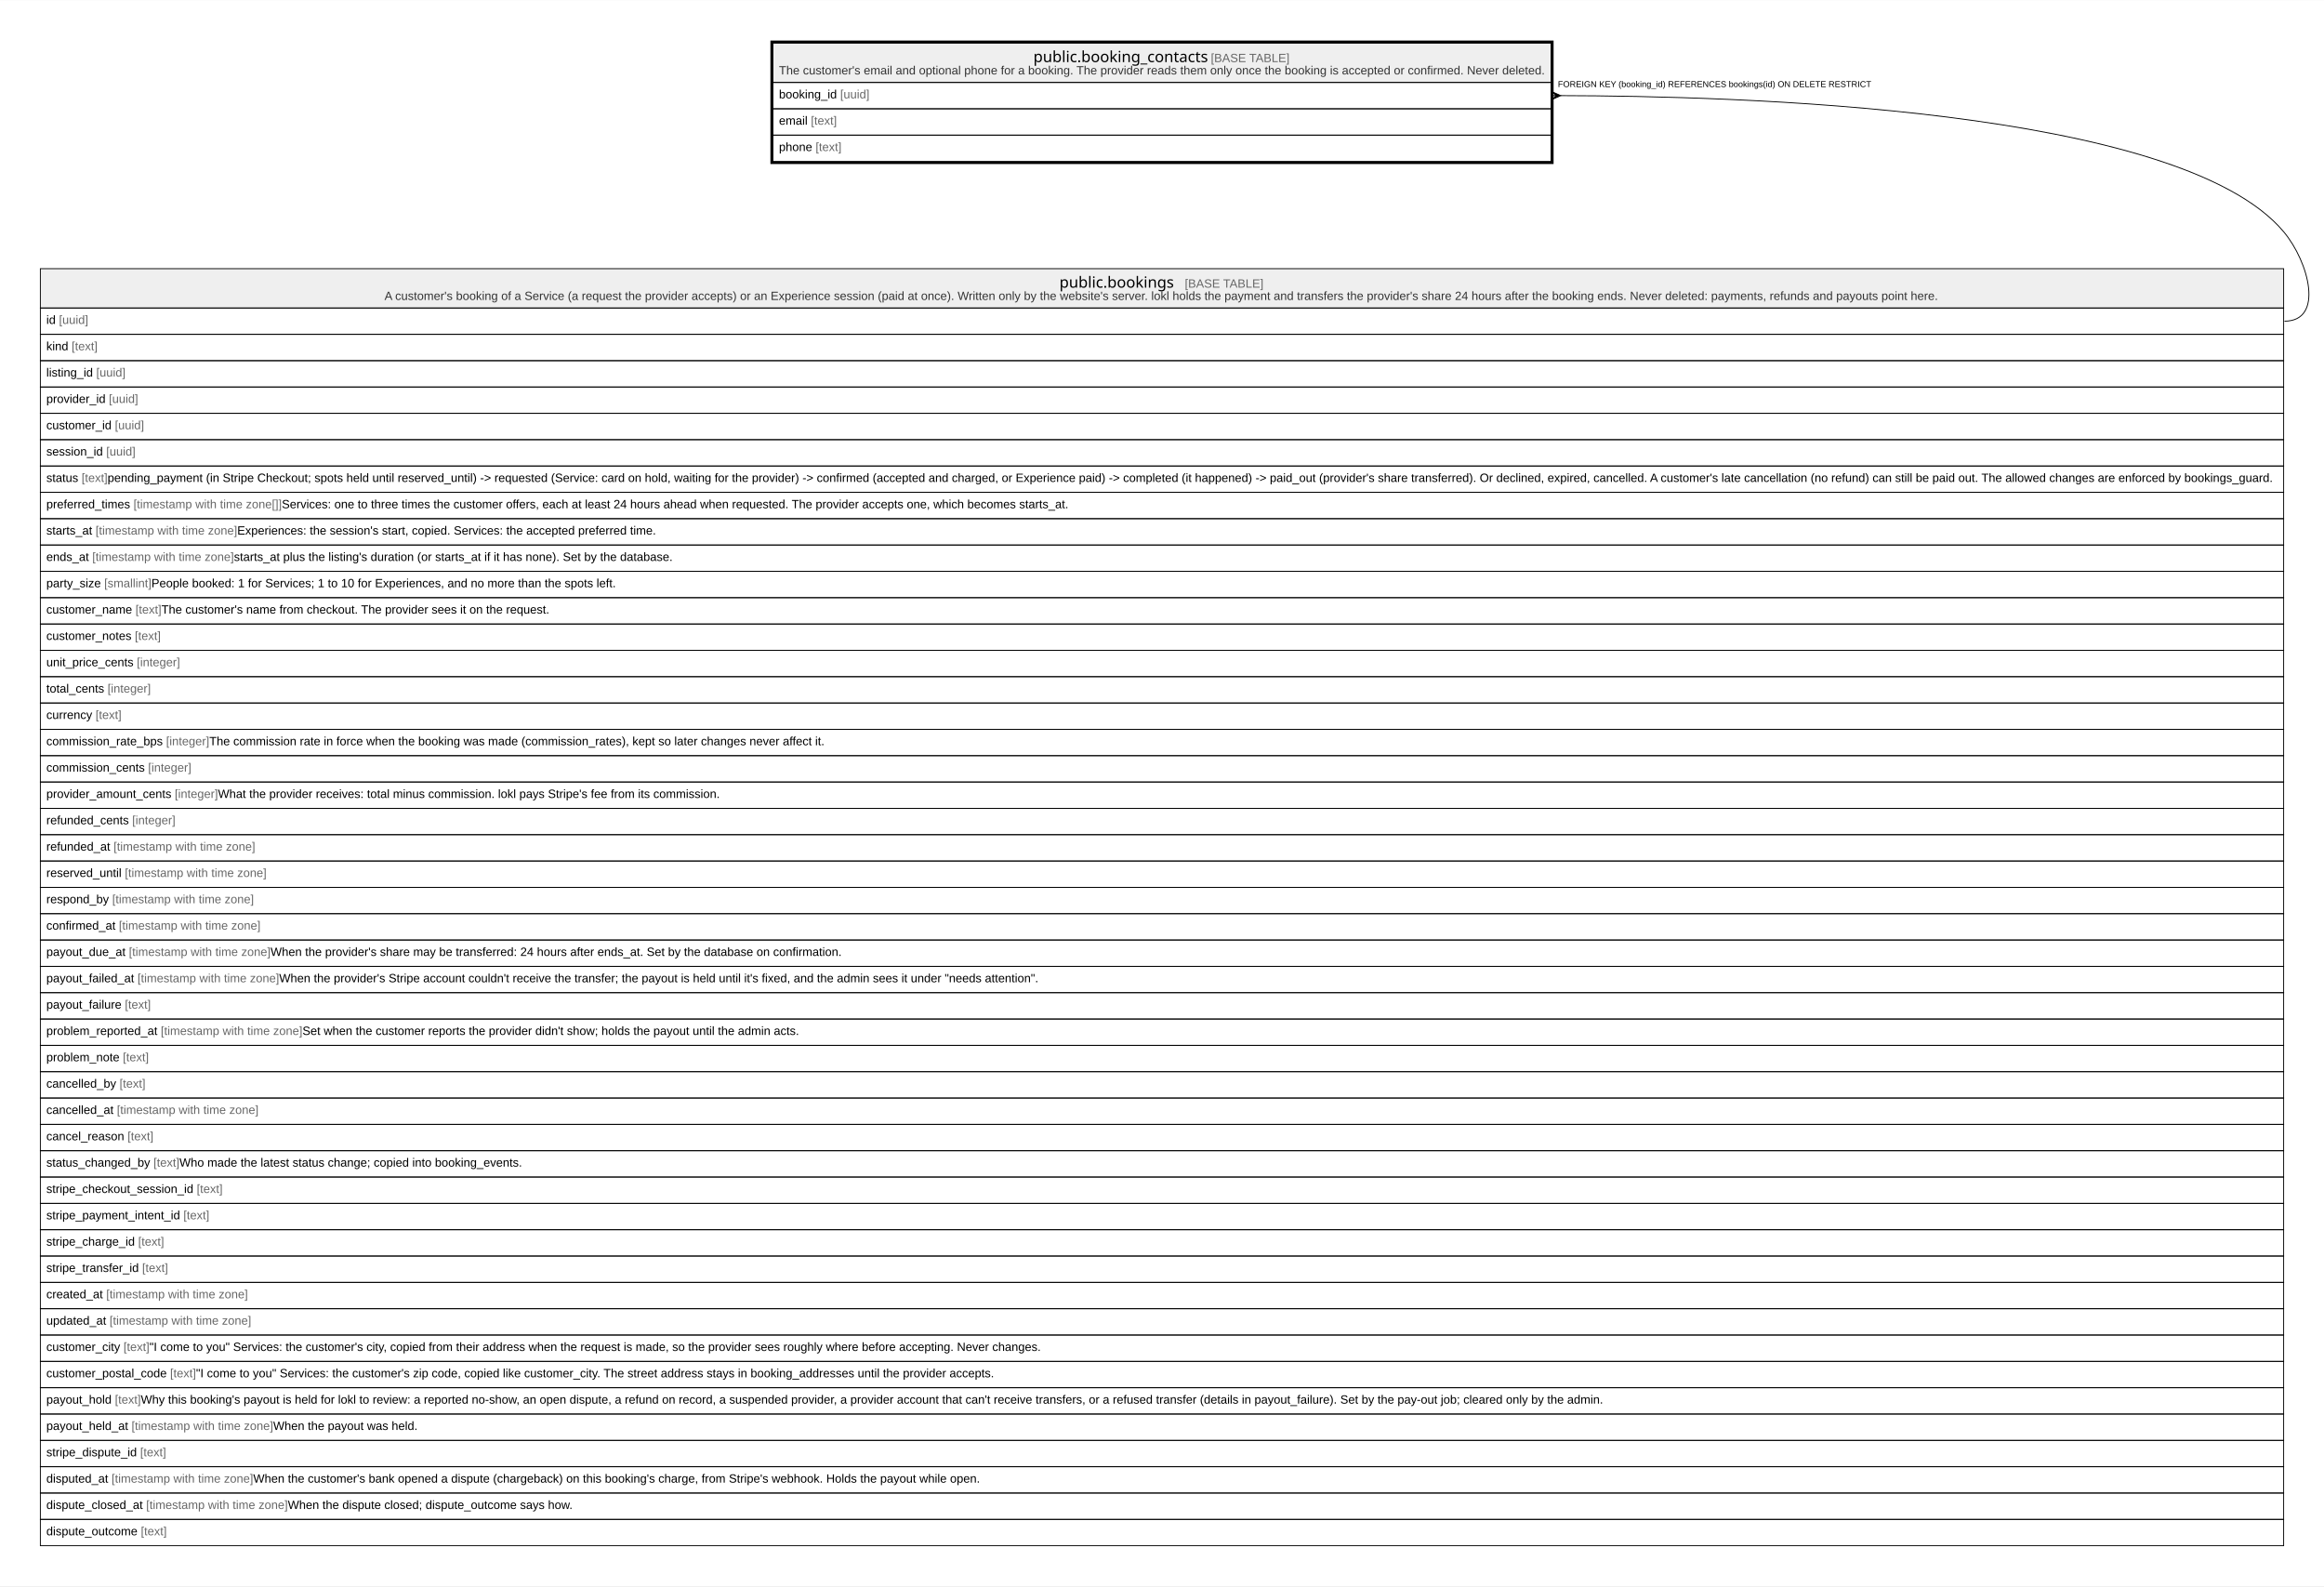
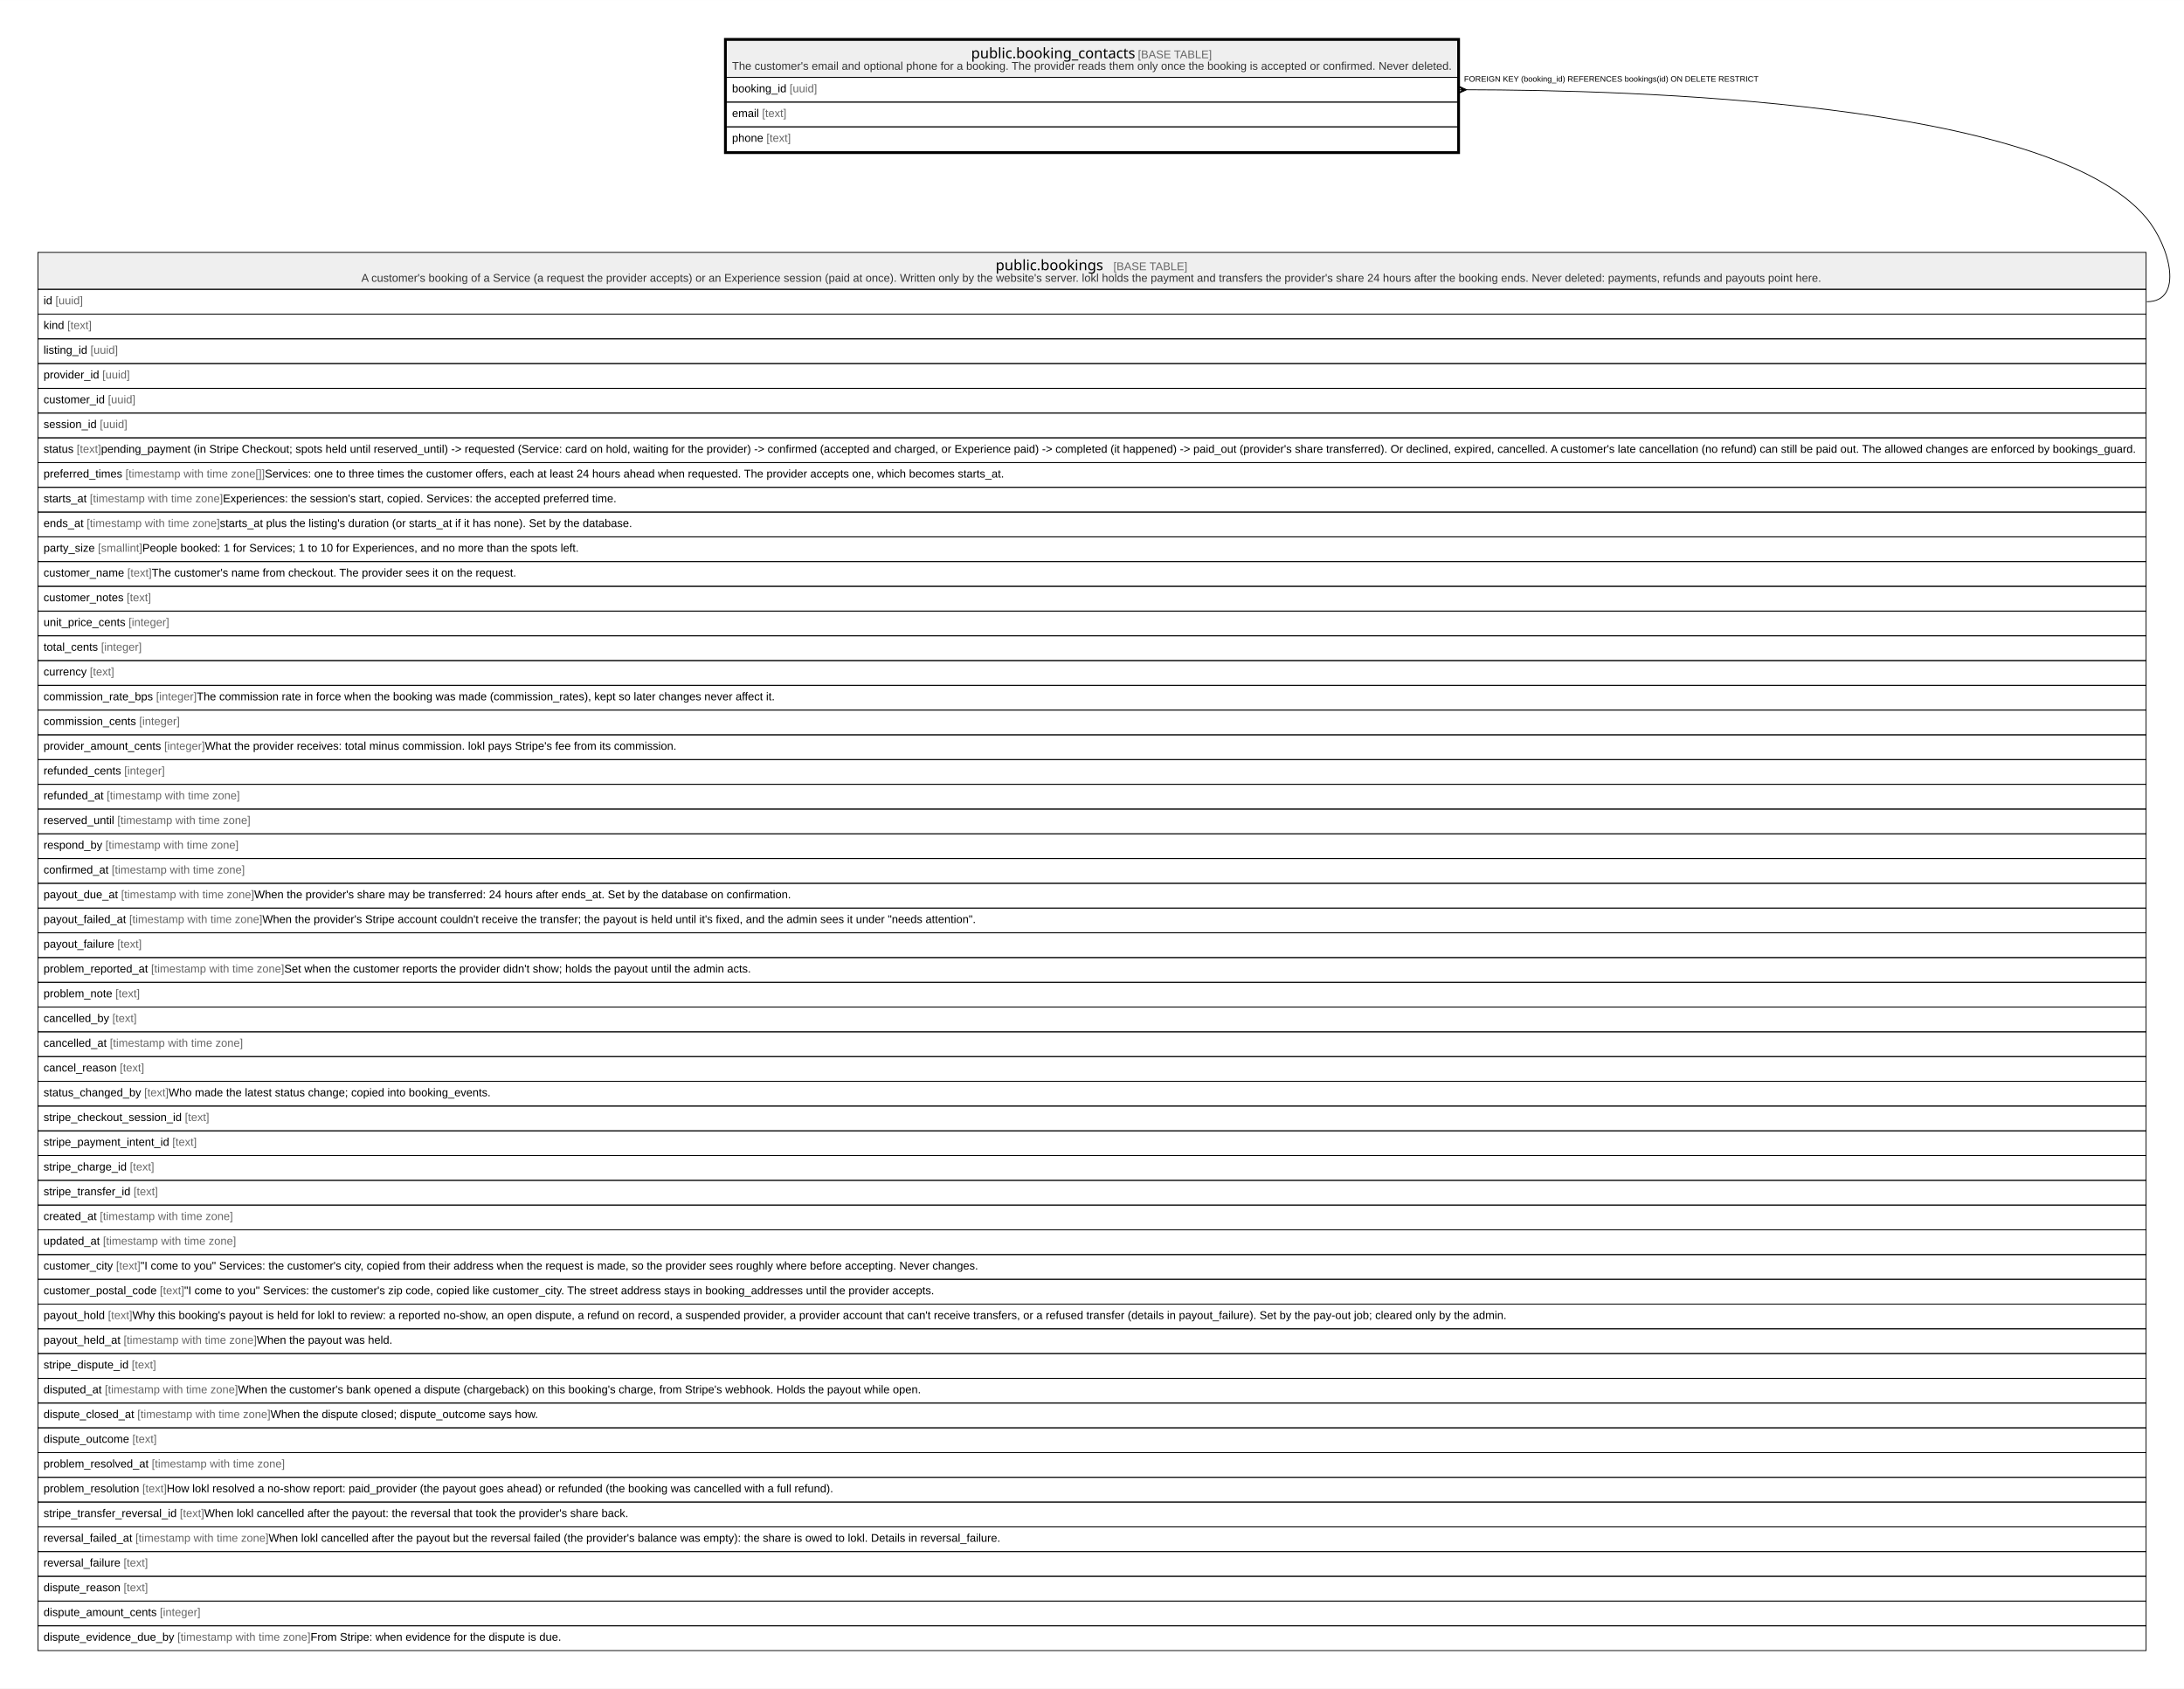
- <svg xmlns="http://www.w3.org/2000/svg" width="2718pt" height="1855pt" viewBox="0.00 0.00 2718.41 1854.80">
-   <g id="graph0" class="graph" transform="scale(1 1) rotate(0) translate(4 1850.8)">
-     <polygon fill="white" stroke="none" points="-4,4 -4,-1850.8 2714.41,-1850.8 2714.41,4 -4,4" />
+ <svg xmlns="http://www.w3.org/2000/svg" width="2718pt" height="2101pt" viewBox="0.00 0.00 2718.41 2101.20">
+   <g id="graph0" class="graph" transform="scale(1 1) rotate(0) translate(4 2097.2)">
+     <polygon fill="white" stroke="none" points="-4,4 -4,-2097.2 2714.41,-2097.2 2714.41,4 -4,4" />
    <g id="node1" class="node">
-       <polygon fill="#efefef" stroke="none" points="900.17,-1754.6 900.17,-1800.6 1810.24,-1800.6 1810.24,-1754.6 900.17,-1754.6" />
-       <polygon fill="none" stroke="black" points="900.17,-1754.6 900.17,-1800.6 1810.24,-1800.6 1810.24,-1754.6 900.17,-1754.6" />
-       <text text-anchor="start" x="1204.73" y="-1778.4" font-family="Arial Bold" font-size="18.00">public.booking_contacts</text>
-       <text text-anchor="start" x="1381.19" y="-1778.4" font-family="Arial" font-size="14.00">    </text>
-       <text text-anchor="start" x="1412.31" y="-1778.4" font-family="Arial" font-size="14.00" fill="#666666">[BASE TABLE]</text>
-       <text text-anchor="start" x="907.17" y="-1764" font-family="Arial" font-size="14.00" fill="#333333">The customer's email and optional phone for a booking. The provider reads them only once the booking is accepted or confirmed. Never deleted.</text>
-       <polygon fill="none" stroke="black" points="900.17,-1723.8 900.17,-1754.6 1810.24,-1754.6 1810.24,-1723.8 900.17,-1723.8" />
-       <text text-anchor="start" x="907.17" y="-1736" font-family="Arial" font-size="14.00">booking_id </text>
-       <text text-anchor="start" x="978.78" y="-1736" font-family="Arial" font-size="14.00" fill="#666666">[uuid]</text>
-       <polygon fill="none" stroke="black" points="900.17,-1693 900.17,-1723.8 1810.24,-1723.8 1810.24,-1693 900.17,-1693" />
-       <text text-anchor="start" x="907.17" y="-1705.2" font-family="Arial" font-size="14.00">email </text>
-       <text text-anchor="start" x="944.51" y="-1705.2" font-family="Arial" font-size="14.00" fill="#666666">[text]</text>
-       <polygon fill="none" stroke="black" points="900.17,-1662.2 900.17,-1693 1810.24,-1693 1810.24,-1662.2 900.17,-1662.2" />
-       <text text-anchor="start" x="907.17" y="-1674.4" font-family="Arial" font-size="14.00">phone </text>
-       <text text-anchor="start" x="949.99" y="-1674.4" font-family="Arial" font-size="14.00" fill="#666666">[text]</text>
-       <polygon fill="none" stroke="black" stroke-width="3" points="898.67,-1660.7 898.67,-1802.1 1811.74,-1802.1 1811.74,-1660.7 898.67,-1660.7" />
+       <polygon fill="#efefef" stroke="none" points="900.17,-2001 900.17,-2047 1810.24,-2047 1810.24,-2001 900.17,-2001" />
+       <polygon fill="none" stroke="black" points="900.17,-2001 900.17,-2047 1810.24,-2047 1810.24,-2001 900.17,-2001" />
+       <text text-anchor="start" x="1204.73" y="-2024.8" font-family="Arial Bold" font-size="18.00">public.booking_contacts</text>
+       <text text-anchor="start" x="1381.19" y="-2024.8" font-family="Arial" font-size="14.00">    </text>
+       <text text-anchor="start" x="1412.31" y="-2024.8" font-family="Arial" font-size="14.00" fill="#666666">[BASE TABLE]</text>
+       <text text-anchor="start" x="907.17" y="-2010.4" font-family="Arial" font-size="14.00" fill="#333333">The customer's email and optional phone for a booking. The provider reads them only once the booking is accepted or confirmed. Never deleted.</text>
+       <polygon fill="none" stroke="black" points="900.17,-1970.2 900.17,-2001 1810.24,-2001 1810.24,-1970.2 900.17,-1970.2" />
+       <text text-anchor="start" x="907.17" y="-1982.4" font-family="Arial" font-size="14.00">booking_id </text>
+       <text text-anchor="start" x="978.78" y="-1982.4" font-family="Arial" font-size="14.00" fill="#666666">[uuid]</text>
+       <polygon fill="none" stroke="black" points="900.17,-1939.4 900.17,-1970.2 1810.24,-1970.2 1810.24,-1939.4 900.17,-1939.4" />
+       <text text-anchor="start" x="907.17" y="-1951.6" font-family="Arial" font-size="14.00">email </text>
+       <text text-anchor="start" x="944.51" y="-1951.6" font-family="Arial" font-size="14.00" fill="#666666">[text]</text>
+       <polygon fill="none" stroke="black" points="900.17,-1908.6 900.17,-1939.4 1810.24,-1939.4 1810.24,-1908.6 900.17,-1908.6" />
+       <text text-anchor="start" x="907.17" y="-1920.8" font-family="Arial" font-size="14.00">phone </text>
+       <text text-anchor="start" x="949.99" y="-1920.8" font-family="Arial" font-size="14.00" fill="#666666">[text]</text>
+       <polygon fill="none" stroke="black" stroke-width="3" points="898.67,-1907.1 898.67,-2048.5 1811.74,-2048.5 1811.74,-1907.1 898.67,-1907.1" />
    </g>
    <g id="node2" class="node">
-       <polygon fill="#efefef" stroke="none" points="43.2,-1490.8 43.2,-1536.8 2667.21,-1536.8 2667.21,-1490.8 43.2,-1490.8" />
-       <polygon fill="none" stroke="black" points="43.2,-1490.8 43.2,-1536.8 2667.21,-1536.8 2667.21,-1490.8 43.2,-1490.8" />
-       <text text-anchor="start" x="1235.21" y="-1514.6" font-family="Arial Bold" font-size="18.00">public.bookings</text>
-       <text text-anchor="start" x="1350.71" y="-1514.6" font-family="Arial" font-size="14.00">    </text>
-       <text text-anchor="start" x="1381.83" y="-1514.6" font-family="Arial" font-size="14.00" fill="#666666">[BASE TABLE]</text>
-       <text text-anchor="start" x="445.76" y="-1500.2" font-family="Arial" font-size="14.00" fill="#333333">A customer's booking of a Service (a request the provider accepts) or an Experience session (paid at once). Written only by the website's server. lokl holds the payment and transfers the provider's share 24 hours after the booking ends. Never deleted: payments, refunds and payouts point here.</text>
+       <polygon fill="#efefef" stroke="none" points="43.2,-1737.2 43.2,-1783.2 2667.21,-1783.2 2667.21,-1737.2 43.2,-1737.2" />
+       <polygon fill="none" stroke="black" points="43.2,-1737.2 43.2,-1783.2 2667.21,-1783.2 2667.21,-1737.2 43.2,-1737.2" />
+       <text text-anchor="start" x="1235.21" y="-1761" font-family="Arial Bold" font-size="18.00">public.bookings</text>
+       <text text-anchor="start" x="1350.71" y="-1761" font-family="Arial" font-size="14.00">    </text>
+       <text text-anchor="start" x="1381.83" y="-1761" font-family="Arial" font-size="14.00" fill="#666666">[BASE TABLE]</text>
+       <text text-anchor="start" x="445.76" y="-1746.6" font-family="Arial" font-size="14.00" fill="#333333">A customer's booking of a Service (a request the provider accepts) or an Experience session (paid at once). Written only by the website's server. lokl holds the payment and transfers the provider's share 24 hours after the booking ends. Never deleted: payments, refunds and payouts point here.</text>
+       <polygon fill="none" stroke="black" points="43.2,-1706.4 43.2,-1737.2 2667.21,-1737.2 2667.21,-1706.4 43.2,-1706.4" />
+       <text text-anchor="start" x="50.2" y="-1718.6" font-family="Arial" font-size="14.00">id </text>
+       <text text-anchor="start" x="64.99" y="-1718.6" font-family="Arial" font-size="14.00" fill="#666666">[uuid]</text>
+       <polygon fill="none" stroke="black" points="43.2,-1675.6 43.2,-1706.4 2667.21,-1706.4 2667.21,-1675.6 43.2,-1675.6" />
+       <text text-anchor="start" x="50.2" y="-1687.8" font-family="Arial" font-size="14.00">kind </text>
+       <text text-anchor="start" x="79.77" y="-1687.8" font-family="Arial" font-size="14.00" fill="#666666">[text]</text>
+       <polygon fill="none" stroke="black" points="43.2,-1644.8 43.2,-1675.6 2667.21,-1675.6 2667.21,-1644.8 43.2,-1644.8" />
+       <text text-anchor="start" x="50.2" y="-1657" font-family="Arial" font-size="14.00">listing_id </text>
+       <text text-anchor="start" x="108.57" y="-1657" font-family="Arial" font-size="14.00" fill="#666666">[uuid]</text>
+       <polygon fill="none" stroke="black" points="43.2,-1614 43.2,-1644.8 2667.21,-1644.8 2667.21,-1614 43.2,-1614" />
+       <text text-anchor="start" x="50.2" y="-1626.2" font-family="Arial" font-size="14.00">provider_id </text>
+       <text text-anchor="start" x="123.35" y="-1626.2" font-family="Arial" font-size="14.00" fill="#666666">[uuid]</text>
+       <polygon fill="none" stroke="black" points="43.2,-1583.2 43.2,-1614 2667.21,-1614 2667.21,-1583.2 43.2,-1583.2" />
+       <text text-anchor="start" x="50.2" y="-1595.4" font-family="Arial" font-size="14.00">customer_id </text>
+       <text text-anchor="start" x="130.34" y="-1595.4" font-family="Arial" font-size="14.00" fill="#666666">[uuid]</text>
+       <polygon fill="none" stroke="black" points="43.2,-1552.4 43.2,-1583.2 2667.21,-1583.2 2667.21,-1552.4 43.2,-1552.4" />
+       <text text-anchor="start" x="50.2" y="-1564.6" font-family="Arial" font-size="14.00">session_id </text>
+       <text text-anchor="start" x="120.24" y="-1564.6" font-family="Arial" font-size="14.00" fill="#666666">[uuid]</text>
+       <polygon fill="none" stroke="black" points="43.2,-1521.6 43.2,-1552.4 2667.21,-1552.4 2667.21,-1521.6 43.2,-1521.6" />
+       <text text-anchor="start" x="50.2" y="-1533.8" font-family="Arial" font-size="14.00">status </text>
+       <text text-anchor="start" x="91.44" y="-1533.8" font-family="Arial" font-size="14.00" fill="#666666">[text]</text>
+       <text text-anchor="start" x="121.79" y="-1533.8" font-family="Arial" font-size="14.00"> pending_payment (in Stripe Checkout; spots held until reserved_until) -&gt; requested (Service: card on hold, waiting for the provider) -&gt; confirmed (accepted and charged, or Experience paid) -&gt; completed (it happened) -&gt; paid_out (provider's share transferred). Or declined, expired, cancelled. A customer's late cancellation (no refund) can still be paid out. The allowed changes are enforced by bookings_guard.</text>
+       <polygon fill="none" stroke="black" points="43.2,-1490.8 43.2,-1521.6 2667.21,-1521.6 2667.21,-1490.8 43.2,-1490.8" />
+       <text text-anchor="start" x="50.2" y="-1503" font-family="Arial" font-size="14.00">preferred_times </text>
+       <text text-anchor="start" x="152.13" y="-1503" font-family="Arial" font-size="14.00" fill="#666666">[timestamp with time zone[]]</text>
+       <text text-anchor="start" x="325.63" y="-1503" font-family="Arial" font-size="14.00"> Services: one to three times the customer offers, each at least 24 hours ahead when requested. The provider accepts one, which becomes starts_at.</text>
      <polygon fill="none" stroke="black" points="43.2,-1460 43.2,-1490.8 2667.21,-1490.8 2667.21,-1460 43.2,-1460" />
-       <text text-anchor="start" x="50.2" y="-1472.2" font-family="Arial" font-size="14.00">id </text>
-       <text text-anchor="start" x="64.99" y="-1472.2" font-family="Arial" font-size="14.00" fill="#666666">[uuid]</text>
+       <text text-anchor="start" x="50.2" y="-1472.2" font-family="Arial" font-size="14.00">starts_at </text>
+       <text text-anchor="start" x="107.78" y="-1472.2" font-family="Arial" font-size="14.00" fill="#666666">[timestamp with time zone]</text>
+       <text text-anchor="start" x="273.5" y="-1472.2" font-family="Arial" font-size="14.00"> Experiences: the session's start, copied. Services: the accepted preferred time.</text>
      <polygon fill="none" stroke="black" points="43.2,-1429.2 43.2,-1460 2667.21,-1460 2667.21,-1429.2 43.2,-1429.2" />
-       <text text-anchor="start" x="50.2" y="-1441.4" font-family="Arial" font-size="14.00">kind </text>
-       <text text-anchor="start" x="79.77" y="-1441.4" font-family="Arial" font-size="14.00" fill="#666666">[text]</text>
+       <text text-anchor="start" x="50.2" y="-1441.4" font-family="Arial" font-size="14.00">ends_at </text>
+       <text text-anchor="start" x="103.91" y="-1441.4" font-family="Arial" font-size="14.00" fill="#666666">[timestamp with time zone]</text>
+       <text text-anchor="start" x="269.63" y="-1441.4" font-family="Arial" font-size="14.00"> starts_at plus the listing's duration (or starts_at if it has none). Set by the database.</text>
      <polygon fill="none" stroke="black" points="43.2,-1398.4 43.2,-1429.2 2667.21,-1429.2 2667.21,-1398.4 43.2,-1398.4" />
-       <text text-anchor="start" x="50.2" y="-1410.6" font-family="Arial" font-size="14.00">listing_id </text>
-       <text text-anchor="start" x="108.57" y="-1410.6" font-family="Arial" font-size="14.00" fill="#666666">[uuid]</text>
+       <text text-anchor="start" x="50.2" y="-1410.6" font-family="Arial" font-size="14.00">party_size </text>
+       <text text-anchor="start" x="117.9" y="-1410.6" font-family="Arial" font-size="14.00" fill="#666666">[smallint]</text>
+       <text text-anchor="start" x="173.13" y="-1410.6" font-family="Arial" font-size="14.00"> People booked: 1 for Services; 1 to 10 for Experiences, and no more than the spots left.</text>
      <polygon fill="none" stroke="black" points="43.2,-1367.6 43.2,-1398.4 2667.21,-1398.4 2667.21,-1367.6 43.2,-1367.6" />
-       <text text-anchor="start" x="50.2" y="-1379.8" font-family="Arial" font-size="14.00">provider_id </text>
-       <text text-anchor="start" x="123.35" y="-1379.8" font-family="Arial" font-size="14.00" fill="#666666">[uuid]</text>
+       <text text-anchor="start" x="50.2" y="-1379.8" font-family="Arial" font-size="14.00">customer_name </text>
+       <text text-anchor="start" x="154.47" y="-1379.8" font-family="Arial" font-size="14.00" fill="#666666">[text]</text>
+       <text text-anchor="start" x="184.81" y="-1379.8" font-family="Arial" font-size="14.00"> The customer's name from checkout. The provider sees it on the request.</text>
      <polygon fill="none" stroke="black" points="43.2,-1336.8 43.2,-1367.6 2667.21,-1367.6 2667.21,-1336.8 43.2,-1336.8" />
-       <text text-anchor="start" x="50.2" y="-1349" font-family="Arial" font-size="14.00">customer_id </text>
-       <text text-anchor="start" x="130.34" y="-1349" font-family="Arial" font-size="14.00" fill="#666666">[uuid]</text>
+       <text text-anchor="start" x="50.2" y="-1349" font-family="Arial" font-size="14.00">customer_notes </text>
+       <text text-anchor="start" x="153.7" y="-1349" font-family="Arial" font-size="14.00" fill="#666666">[text]</text>
      <polygon fill="none" stroke="black" points="43.2,-1306 43.2,-1336.8 2667.21,-1336.8 2667.21,-1306 43.2,-1306" />
-       <text text-anchor="start" x="50.2" y="-1318.2" font-family="Arial" font-size="14.00">session_id </text>
-       <text text-anchor="start" x="120.24" y="-1318.2" font-family="Arial" font-size="14.00" fill="#666666">[uuid]</text>
+       <text text-anchor="start" x="50.2" y="-1318.2" font-family="Arial" font-size="14.00">unit_price_cents </text>
+       <text text-anchor="start" x="156.04" y="-1318.2" font-family="Arial" font-size="14.00" fill="#666666">[integer]</text>
      <polygon fill="none" stroke="black" points="43.2,-1275.2 43.2,-1306 2667.21,-1306 2667.21,-1275.2 43.2,-1275.2" />
-       <text text-anchor="start" x="50.2" y="-1287.4" font-family="Arial" font-size="14.00">status </text>
-       <text text-anchor="start" x="91.44" y="-1287.4" font-family="Arial" font-size="14.00" fill="#666666">[text]</text>
-       <text text-anchor="start" x="121.79" y="-1287.4" font-family="Arial" font-size="14.00"> pending_payment (in Stripe Checkout; spots held until reserved_until) -&gt; requested (Service: card on hold, waiting for the provider) -&gt; confirmed (accepted and charged, or Experience paid) -&gt; completed (it happened) -&gt; paid_out (provider's share transferred). Or declined, expired, cancelled. A customer's late cancellation (no refund) can still be paid out. The allowed changes are enforced by bookings_guard.</text>
+       <text text-anchor="start" x="50.2" y="-1287.4" font-family="Arial" font-size="14.00">total_cents </text>
+       <text text-anchor="start" x="121.8" y="-1287.4" font-family="Arial" font-size="14.00" fill="#666666">[integer]</text>
      <polygon fill="none" stroke="black" points="43.2,-1244.4 43.2,-1275.2 2667.21,-1275.2 2667.21,-1244.4 43.2,-1244.4" />
-       <text text-anchor="start" x="50.2" y="-1256.6" font-family="Arial" font-size="14.00">preferred_times </text>
-       <text text-anchor="start" x="152.13" y="-1256.6" font-family="Arial" font-size="14.00" fill="#666666">[timestamp with time zone[]]</text>
-       <text text-anchor="start" x="325.63" y="-1256.6" font-family="Arial" font-size="14.00"> Services: one to three times the customer offers, each at least 24 hours ahead when requested. The provider accepts one, which becomes starts_at.</text>
+       <text text-anchor="start" x="50.2" y="-1256.6" font-family="Arial" font-size="14.00">currency </text>
+       <text text-anchor="start" x="107.77" y="-1256.6" font-family="Arial" font-size="14.00" fill="#666666">[text]</text>
      <polygon fill="none" stroke="black" points="43.2,-1213.6 43.2,-1244.4 2667.21,-1244.4 2667.21,-1213.6 43.2,-1213.6" />
-       <text text-anchor="start" x="50.2" y="-1225.8" font-family="Arial" font-size="14.00">starts_at </text>
-       <text text-anchor="start" x="107.78" y="-1225.8" font-family="Arial" font-size="14.00" fill="#666666">[timestamp with time zone]</text>
-       <text text-anchor="start" x="273.5" y="-1225.8" font-family="Arial" font-size="14.00"> Experiences: the session's start, copied. Services: the accepted preferred time.</text>
+       <text text-anchor="start" x="50.2" y="-1225.8" font-family="Arial" font-size="14.00">commission_rate_bps </text>
+       <text text-anchor="start" x="190.26" y="-1225.8" font-family="Arial" font-size="14.00" fill="#666666">[integer]</text>
+       <text text-anchor="start" x="240.85" y="-1225.8" font-family="Arial" font-size="14.00"> The commission rate in force when the booking was made (commission_rates), kept so later changes never affect it.</text>
      <polygon fill="none" stroke="black" points="43.2,-1182.8 43.2,-1213.6 2667.21,-1213.6 2667.21,-1182.8 43.2,-1182.8" />
-       <text text-anchor="start" x="50.2" y="-1195" font-family="Arial" font-size="14.00">ends_at </text>
-       <text text-anchor="start" x="103.91" y="-1195" font-family="Arial" font-size="14.00" fill="#666666">[timestamp with time zone]</text>
-       <text text-anchor="start" x="269.63" y="-1195" font-family="Arial" font-size="14.00"> starts_at plus the listing's duration (or starts_at if it has none). Set by the database.</text>
+       <text text-anchor="start" x="50.2" y="-1195" font-family="Arial" font-size="14.00">commission_cents </text>
+       <text text-anchor="start" x="169.24" y="-1195" font-family="Arial" font-size="14.00" fill="#666666">[integer]</text>
      <polygon fill="none" stroke="black" points="43.2,-1152 43.2,-1182.8 2667.21,-1182.8 2667.21,-1152 43.2,-1152" />
-       <text text-anchor="start" x="50.2" y="-1164.2" font-family="Arial" font-size="14.00">party_size </text>
-       <text text-anchor="start" x="117.9" y="-1164.2" font-family="Arial" font-size="14.00" fill="#666666">[smallint]</text>
-       <text text-anchor="start" x="173.13" y="-1164.2" font-family="Arial" font-size="14.00"> People booked: 1 for Services; 1 to 10 for Experiences, and no more than the spots left.</text>
+       <text text-anchor="start" x="50.2" y="-1164.2" font-family="Arial" font-size="14.00">provider_amount_cents </text>
+       <text text-anchor="start" x="200.4" y="-1164.2" font-family="Arial" font-size="14.00" fill="#666666">[integer]</text>
+       <text text-anchor="start" x="250.99" y="-1164.2" font-family="Arial" font-size="14.00"> What the provider receives: total minus commission. lokl pays Stripe's fee from its commission.</text>
      <polygon fill="none" stroke="black" points="43.2,-1121.2 43.2,-1152 2667.21,-1152 2667.21,-1121.2 43.2,-1121.2" />
-       <text text-anchor="start" x="50.2" y="-1133.4" font-family="Arial" font-size="14.00">customer_name </text>
-       <text text-anchor="start" x="154.47" y="-1133.4" font-family="Arial" font-size="14.00" fill="#666666">[text]</text>
-       <text text-anchor="start" x="184.81" y="-1133.4" font-family="Arial" font-size="14.00"> The customer's name from checkout. The provider sees it on the request.</text>
+       <text text-anchor="start" x="50.2" y="-1133.4" font-family="Arial" font-size="14.00">refunded_cents </text>
+       <text text-anchor="start" x="150.61" y="-1133.4" font-family="Arial" font-size="14.00" fill="#666666">[integer]</text>
      <polygon fill="none" stroke="black" points="43.2,-1090.4 43.2,-1121.2 2667.21,-1121.2 2667.21,-1090.4 43.2,-1090.4" />
-       <text text-anchor="start" x="50.2" y="-1102.6" font-family="Arial" font-size="14.00">customer_notes </text>
-       <text text-anchor="start" x="153.7" y="-1102.6" font-family="Arial" font-size="14.00" fill="#666666">[text]</text>
+       <text text-anchor="start" x="50.2" y="-1102.6" font-family="Arial" font-size="14.00">refunded_at </text>
+       <text text-anchor="start" x="128.82" y="-1102.6" font-family="Arial" font-size="14.00" fill="#666666">[timestamp with time zone]</text>
      <polygon fill="none" stroke="black" points="43.2,-1059.6 43.2,-1090.4 2667.21,-1090.4 2667.21,-1059.6 43.2,-1059.6" />
-       <text text-anchor="start" x="50.2" y="-1071.8" font-family="Arial" font-size="14.00">unit_price_cents </text>
-       <text text-anchor="start" x="156.04" y="-1071.8" font-family="Arial" font-size="14.00" fill="#666666">[integer]</text>
+       <text text-anchor="start" x="50.2" y="-1071.8" font-family="Arial" font-size="14.00">reserved_until </text>
+       <text text-anchor="start" x="142.03" y="-1071.8" font-family="Arial" font-size="14.00" fill="#666666">[timestamp with time zone]</text>
      <polygon fill="none" stroke="black" points="43.2,-1028.8 43.2,-1059.6 2667.21,-1059.6 2667.21,-1028.8 43.2,-1028.8" />
-       <text text-anchor="start" x="50.2" y="-1041" font-family="Arial" font-size="14.00">total_cents </text>
-       <text text-anchor="start" x="121.8" y="-1041" font-family="Arial" font-size="14.00" fill="#666666">[integer]</text>
+       <text text-anchor="start" x="50.2" y="-1041" font-family="Arial" font-size="14.00">respond_by </text>
+       <text text-anchor="start" x="127.25" y="-1041" font-family="Arial" font-size="14.00" fill="#666666">[timestamp with time zone]</text>
      <polygon fill="none" stroke="black" points="43.2,-998 43.2,-1028.8 2667.21,-1028.8 2667.21,-998 43.2,-998" />
-       <text text-anchor="start" x="50.2" y="-1010.2" font-family="Arial" font-size="14.00">currency </text>
-       <text text-anchor="start" x="107.77" y="-1010.2" font-family="Arial" font-size="14.00" fill="#666666">[text]</text>
+       <text text-anchor="start" x="50.2" y="-1010.2" font-family="Arial" font-size="14.00">confirmed_at </text>
+       <text text-anchor="start" x="135.02" y="-1010.2" font-family="Arial" font-size="14.00" fill="#666666">[timestamp with time zone]</text>
      <polygon fill="none" stroke="black" points="43.2,-967.2 43.2,-998 2667.21,-998 2667.21,-967.2 43.2,-967.2" />
-       <text text-anchor="start" x="50.2" y="-979.4" font-family="Arial" font-size="14.00">commission_rate_bps </text>
-       <text text-anchor="start" x="190.26" y="-979.4" font-family="Arial" font-size="14.00" fill="#666666">[integer]</text>
-       <text text-anchor="start" x="240.85" y="-979.4" font-family="Arial" font-size="14.00"> The commission rate in force when the booking was made (commission_rates), kept so later changes never affect it.</text>
+       <text text-anchor="start" x="50.2" y="-979.4" font-family="Arial" font-size="14.00">payout_due_at </text>
+       <text text-anchor="start" x="146.73" y="-979.4" font-family="Arial" font-size="14.00" fill="#666666">[timestamp with time zone]</text>
+       <text text-anchor="start" x="312.45" y="-979.4" font-family="Arial" font-size="14.00"> When the provider's share may be transferred: 24 hours after ends_at. Set by the database on confirmation.</text>
      <polygon fill="none" stroke="black" points="43.2,-936.4 43.2,-967.2 2667.21,-967.2 2667.21,-936.4 43.2,-936.4" />
-       <text text-anchor="start" x="50.2" y="-948.6" font-family="Arial" font-size="14.00">commission_cents </text>
-       <text text-anchor="start" x="169.24" y="-948.6" font-family="Arial" font-size="14.00" fill="#666666">[integer]</text>
+       <text text-anchor="start" x="50.2" y="-948.6" font-family="Arial" font-size="14.00">payout_failed_at </text>
+       <text text-anchor="start" x="156.84" y="-948.6" font-family="Arial" font-size="14.00" fill="#666666">[timestamp with time zone]</text>
+       <text text-anchor="start" x="322.56" y="-948.6" font-family="Arial" font-size="14.00"> When the provider's Stripe account couldn't receive the transfer; the payout is held until it's fixed, and the admin sees it under "needs attention".</text>
      <polygon fill="none" stroke="black" points="43.2,-905.6 43.2,-936.4 2667.21,-936.4 2667.21,-905.6 43.2,-905.6" />
-       <text text-anchor="start" x="50.2" y="-917.8" font-family="Arial" font-size="14.00">provider_amount_cents </text>
-       <text text-anchor="start" x="200.4" y="-917.8" font-family="Arial" font-size="14.00" fill="#666666">[integer]</text>
-       <text text-anchor="start" x="250.99" y="-917.8" font-family="Arial" font-size="14.00"> What the provider receives: total minus commission. lokl pays Stripe's fee from its commission.</text>
+       <text text-anchor="start" x="50.2" y="-917.8" font-family="Arial" font-size="14.00">payout_failure </text>
+       <text text-anchor="start" x="142.04" y="-917.8" font-family="Arial" font-size="14.00" fill="#666666">[text]</text>
      <polygon fill="none" stroke="black" points="43.2,-874.8 43.2,-905.6 2667.21,-905.6 2667.21,-874.8 43.2,-874.8" />
-       <text text-anchor="start" x="50.2" y="-887" font-family="Arial" font-size="14.00">refunded_cents </text>
-       <text text-anchor="start" x="150.61" y="-887" font-family="Arial" font-size="14.00" fill="#666666">[integer]</text>
+       <text text-anchor="start" x="50.2" y="-887" font-family="Arial" font-size="14.00">problem_reported_at </text>
+       <text text-anchor="start" x="184.06" y="-887" font-family="Arial" font-size="14.00" fill="#666666">[timestamp with time zone]</text>
+       <text text-anchor="start" x="349.78" y="-887" font-family="Arial" font-size="14.00"> Set when the customer reports the provider didn't show; holds the payout until the admin acts.</text>
      <polygon fill="none" stroke="black" points="43.2,-844 43.2,-874.8 2667.21,-874.8 2667.21,-844 43.2,-844" />
-       <text text-anchor="start" x="50.2" y="-856.2" font-family="Arial" font-size="14.00">refunded_at </text>
-       <text text-anchor="start" x="128.82" y="-856.2" font-family="Arial" font-size="14.00" fill="#666666">[timestamp with time zone]</text>
+       <text text-anchor="start" x="50.2" y="-856.2" font-family="Arial" font-size="14.00">problem_note </text>
+       <text text-anchor="start" x="139.7" y="-856.2" font-family="Arial" font-size="14.00" fill="#666666">[text]</text>
      <polygon fill="none" stroke="black" points="43.2,-813.2 43.2,-844 2667.21,-844 2667.21,-813.2 43.2,-813.2" />
-       <text text-anchor="start" x="50.2" y="-825.4" font-family="Arial" font-size="14.00">reserved_until </text>
-       <text text-anchor="start" x="142.03" y="-825.4" font-family="Arial" font-size="14.00" fill="#666666">[timestamp with time zone]</text>
+       <text text-anchor="start" x="50.2" y="-825.4" font-family="Arial" font-size="14.00">cancelled_by </text>
+       <text text-anchor="start" x="135.81" y="-825.4" font-family="Arial" font-size="14.00" fill="#666666">[text]</text>
      <polygon fill="none" stroke="black" points="43.2,-782.4 43.2,-813.2 2667.21,-813.2 2667.21,-782.4 43.2,-782.4" />
-       <text text-anchor="start" x="50.2" y="-794.6" font-family="Arial" font-size="14.00">respond_by </text>
-       <text text-anchor="start" x="127.25" y="-794.6" font-family="Arial" font-size="14.00" fill="#666666">[timestamp with time zone]</text>
+       <text text-anchor="start" x="50.2" y="-794.6" font-family="Arial" font-size="14.00">cancelled_at </text>
+       <text text-anchor="start" x="132.7" y="-794.6" font-family="Arial" font-size="14.00" fill="#666666">[timestamp with time zone]</text>
      <polygon fill="none" stroke="black" points="43.2,-751.6 43.2,-782.4 2667.21,-782.4 2667.21,-751.6 43.2,-751.6" />
-       <text text-anchor="start" x="50.2" y="-763.8" font-family="Arial" font-size="14.00">confirmed_at </text>
-       <text text-anchor="start" x="135.02" y="-763.8" font-family="Arial" font-size="14.00" fill="#666666">[timestamp with time zone]</text>
+       <text text-anchor="start" x="50.2" y="-763.8" font-family="Arial" font-size="14.00">cancel_reason </text>
+       <text text-anchor="start" x="145.15" y="-763.8" font-family="Arial" font-size="14.00" fill="#666666">[text]</text>
      <polygon fill="none" stroke="black" points="43.2,-720.8 43.2,-751.6 2667.21,-751.6 2667.21,-720.8 43.2,-720.8" />
-       <text text-anchor="start" x="50.2" y="-733" font-family="Arial" font-size="14.00">payout_due_at </text>
-       <text text-anchor="start" x="146.73" y="-733" font-family="Arial" font-size="14.00" fill="#666666">[timestamp with time zone]</text>
-       <text text-anchor="start" x="312.45" y="-733" font-family="Arial" font-size="14.00"> When the provider's share may be transferred: 24 hours after ends_at. Set by the database on confirmation.</text>
+       <text text-anchor="start" x="50.2" y="-733" font-family="Arial" font-size="14.00">status_changed_by </text>
+       <text text-anchor="start" x="175.52" y="-733" font-family="Arial" font-size="14.00" fill="#666666">[text]</text>
+       <text text-anchor="start" x="205.86" y="-733" font-family="Arial" font-size="14.00"> Who made the latest status change; copied into booking_events.</text>
      <polygon fill="none" stroke="black" points="43.2,-690 43.2,-720.8 2667.21,-720.8 2667.21,-690 43.2,-690" />
-       <text text-anchor="start" x="50.2" y="-702.2" font-family="Arial" font-size="14.00">payout_failed_at </text>
-       <text text-anchor="start" x="156.84" y="-702.2" font-family="Arial" font-size="14.00" fill="#666666">[timestamp with time zone]</text>
-       <text text-anchor="start" x="322.56" y="-702.2" font-family="Arial" font-size="14.00"> When the provider's Stripe account couldn't receive the transfer; the payout is held until it's fixed, and the admin sees it under "needs attention".</text>
+       <text text-anchor="start" x="50.2" y="-702.2" font-family="Arial" font-size="14.00">stripe_checkout_session_id </text>
+       <text text-anchor="start" x="226.08" y="-702.2" font-family="Arial" font-size="14.00" fill="#666666">[text]</text>
      <polygon fill="none" stroke="black" points="43.2,-659.2 43.2,-690 2667.21,-690 2667.21,-659.2 43.2,-659.2" />
-       <text text-anchor="start" x="50.2" y="-671.4" font-family="Arial" font-size="14.00">payout_failure </text>
-       <text text-anchor="start" x="142.04" y="-671.4" font-family="Arial" font-size="14.00" fill="#666666">[text]</text>
+       <text text-anchor="start" x="50.2" y="-671.4" font-family="Arial" font-size="14.00">stripe_payment_intent_id </text>
+       <text text-anchor="start" x="210.52" y="-671.4" font-family="Arial" font-size="14.00" fill="#666666">[text]</text>
      <polygon fill="none" stroke="black" points="43.2,-628.4 43.2,-659.2 2667.21,-659.2 2667.21,-628.4 43.2,-628.4" />
-       <text text-anchor="start" x="50.2" y="-640.6" font-family="Arial" font-size="14.00">problem_reported_at </text>
-       <text text-anchor="start" x="184.06" y="-640.6" font-family="Arial" font-size="14.00" fill="#666666">[timestamp with time zone]</text>
-       <text text-anchor="start" x="349.78" y="-640.6" font-family="Arial" font-size="14.00"> Set when the customer reports the provider didn't show; holds the payout until the admin acts.</text>
+       <text text-anchor="start" x="50.2" y="-640.6" font-family="Arial" font-size="14.00">stripe_charge_id </text>
+       <text text-anchor="start" x="157.6" y="-640.6" font-family="Arial" font-size="14.00" fill="#666666">[text]</text>
      <polygon fill="none" stroke="black" points="43.2,-597.6 43.2,-628.4 2667.21,-628.4 2667.21,-597.6 43.2,-597.6" />
-       <text text-anchor="start" x="50.2" y="-609.8" font-family="Arial" font-size="14.00">problem_note </text>
-       <text text-anchor="start" x="139.7" y="-609.8" font-family="Arial" font-size="14.00" fill="#666666">[text]</text>
+       <text text-anchor="start" x="50.2" y="-609.8" font-family="Arial" font-size="14.00">stripe_transfer_id </text>
+       <text text-anchor="start" x="162.25" y="-609.8" font-family="Arial" font-size="14.00" fill="#666666">[text]</text>
      <polygon fill="none" stroke="black" points="43.2,-566.8 43.2,-597.6 2667.21,-597.6 2667.21,-566.8 43.2,-566.8" />
-       <text text-anchor="start" x="50.2" y="-579" font-family="Arial" font-size="14.00">cancelled_by </text>
-       <text text-anchor="start" x="135.81" y="-579" font-family="Arial" font-size="14.00" fill="#666666">[text]</text>
+       <text text-anchor="start" x="50.2" y="-579" font-family="Arial" font-size="14.00">created_at </text>
+       <text text-anchor="start" x="120.25" y="-579" font-family="Arial" font-size="14.00" fill="#666666">[timestamp with time zone]</text>
      <polygon fill="none" stroke="black" points="43.2,-536 43.2,-566.8 2667.21,-566.8 2667.21,-536 43.2,-536" />
-       <text text-anchor="start" x="50.2" y="-548.2" font-family="Arial" font-size="14.00">cancelled_at </text>
-       <text text-anchor="start" x="132.7" y="-548.2" font-family="Arial" font-size="14.00" fill="#666666">[timestamp with time zone]</text>
+       <text text-anchor="start" x="50.2" y="-548.2" font-family="Arial" font-size="14.00">updated_at </text>
+       <text text-anchor="start" x="124.16" y="-548.2" font-family="Arial" font-size="14.00" fill="#666666">[timestamp with time zone]</text>
      <polygon fill="none" stroke="black" points="43.2,-505.2 43.2,-536 2667.21,-536 2667.21,-505.2 43.2,-505.2" />
-       <text text-anchor="start" x="50.2" y="-517.4" font-family="Arial" font-size="14.00">cancel_reason </text>
-       <text text-anchor="start" x="145.15" y="-517.4" font-family="Arial" font-size="14.00" fill="#666666">[text]</text>
+       <text text-anchor="start" x="50.2" y="-517.4" font-family="Arial" font-size="14.00">customer_city </text>
+       <text text-anchor="start" x="140.45" y="-517.4" font-family="Arial" font-size="14.00" fill="#666666">[text]</text>
+       <text text-anchor="start" x="170.79" y="-517.4" font-family="Arial" font-size="14.00"> "I come to you" Services: the customer's city, copied from their address when the request is made, so the provider sees roughly where before accepting. Never changes.</text>
      <polygon fill="none" stroke="black" points="43.2,-474.4 43.2,-505.2 2667.21,-505.2 2667.21,-474.4 43.2,-474.4" />
-       <text text-anchor="start" x="50.2" y="-486.6" font-family="Arial" font-size="14.00">status_changed_by </text>
-       <text text-anchor="start" x="175.52" y="-486.6" font-family="Arial" font-size="14.00" fill="#666666">[text]</text>
-       <text text-anchor="start" x="205.86" y="-486.6" font-family="Arial" font-size="14.00"> Who made the latest status change; copied into booking_events.</text>
+       <text text-anchor="start" x="50.2" y="-486.6" font-family="Arial" font-size="14.00">customer_postal_code </text>
+       <text text-anchor="start" x="194.95" y="-486.6" font-family="Arial" font-size="14.00" fill="#666666">[text]</text>
+       <text text-anchor="start" x="225.3" y="-486.6" font-family="Arial" font-size="14.00"> "I come to you" Services: the customer's zip code, copied like customer_city. The street address stays in booking_addresses until the provider accepts.</text>
      <polygon fill="none" stroke="black" points="43.2,-443.6 43.2,-474.4 2667.21,-474.4 2667.21,-443.6 43.2,-443.6" />
-       <text text-anchor="start" x="50.2" y="-455.8" font-family="Arial" font-size="14.00">stripe_checkout_session_id </text>
-       <text text-anchor="start" x="226.08" y="-455.8" font-family="Arial" font-size="14.00" fill="#666666">[text]</text>
+       <text text-anchor="start" x="50.2" y="-455.8" font-family="Arial" font-size="14.00">payout_hold </text>
+       <text text-anchor="start" x="130.38" y="-455.8" font-family="Arial" font-size="14.00" fill="#666666">[text]</text>
+       <text text-anchor="start" x="160.72" y="-455.8" font-family="Arial" font-size="14.00"> Why this booking's payout is held for lokl to review: a reported no-show, an open dispute, a refund on record, a suspended provider, a provider account that can't receive transfers, or a refused transfer (details in payout_failure). Set by the pay-out job; cleared only by the admin.</text>
      <polygon fill="none" stroke="black" points="43.2,-412.8 43.2,-443.6 2667.21,-443.6 2667.21,-412.8 43.2,-412.8" />
-       <text text-anchor="start" x="50.2" y="-425" font-family="Arial" font-size="14.00">stripe_payment_intent_id </text>
-       <text text-anchor="start" x="210.52" y="-425" font-family="Arial" font-size="14.00" fill="#666666">[text]</text>
+       <text text-anchor="start" x="50.2" y="-425" font-family="Arial" font-size="14.00">payout_held_at </text>
+       <text text-anchor="start" x="149.84" y="-425" font-family="Arial" font-size="14.00" fill="#666666">[timestamp with time zone]</text>
+       <text text-anchor="start" x="315.56" y="-425" font-family="Arial" font-size="14.00"> When the payout was held.</text>
      <polygon fill="none" stroke="black" points="43.2,-382 43.2,-412.8 2667.21,-412.8 2667.21,-382 43.2,-382" />
-       <text text-anchor="start" x="50.2" y="-394.2" font-family="Arial" font-size="14.00">stripe_charge_id </text>
-       <text text-anchor="start" x="157.6" y="-394.2" font-family="Arial" font-size="14.00" fill="#666666">[text]</text>
+       <text text-anchor="start" x="50.2" y="-394.2" font-family="Arial" font-size="14.00">stripe_dispute_id </text>
+       <text text-anchor="start" x="159.94" y="-394.2" font-family="Arial" font-size="14.00" fill="#666666">[text]</text>
      <polygon fill="none" stroke="black" points="43.2,-351.2 43.2,-382 2667.21,-382 2667.21,-351.2 43.2,-351.2" />
-       <text text-anchor="start" x="50.2" y="-363.4" font-family="Arial" font-size="14.00">stripe_transfer_id </text>
-       <text text-anchor="start" x="162.25" y="-363.4" font-family="Arial" font-size="14.00" fill="#666666">[text]</text>
+       <text text-anchor="start" x="50.2" y="-363.4" font-family="Arial" font-size="14.00">disputed_at </text>
+       <text text-anchor="start" x="126.48" y="-363.4" font-family="Arial" font-size="14.00" fill="#666666">[timestamp with time zone]</text>
+       <text text-anchor="start" x="292.21" y="-363.4" font-family="Arial" font-size="14.00"> When the customer's bank opened a dispute (chargeback) on this booking's charge, from Stripe's webhook. Holds the payout while open.</text>
      <polygon fill="none" stroke="black" points="43.2,-320.4 43.2,-351.2 2667.21,-351.2 2667.21,-320.4 43.2,-320.4" />
-       <text text-anchor="start" x="50.2" y="-332.6" font-family="Arial" font-size="14.00">created_at </text>
-       <text text-anchor="start" x="120.25" y="-332.6" font-family="Arial" font-size="14.00" fill="#666666">[timestamp with time zone]</text>
+       <text text-anchor="start" x="50.2" y="-332.6" font-family="Arial" font-size="14.00">dispute_closed_at </text>
+       <text text-anchor="start" x="166.95" y="-332.6" font-family="Arial" font-size="14.00" fill="#666666">[timestamp with time zone]</text>
+       <text text-anchor="start" x="332.67" y="-332.6" font-family="Arial" font-size="14.00"> When the dispute closed; dispute_outcome says how.</text>
      <polygon fill="none" stroke="black" points="43.2,-289.6 43.2,-320.4 2667.21,-320.4 2667.21,-289.6 43.2,-289.6" />
-       <text text-anchor="start" x="50.2" y="-301.8" font-family="Arial" font-size="14.00">updated_at </text>
-       <text text-anchor="start" x="124.16" y="-301.8" font-family="Arial" font-size="14.00" fill="#666666">[timestamp with time zone]</text>
+       <text text-anchor="start" x="50.2" y="-301.8" font-family="Arial" font-size="14.00">dispute_outcome </text>
+       <text text-anchor="start" x="160.72" y="-301.8" font-family="Arial" font-size="14.00" fill="#666666">[text]</text>
      <polygon fill="none" stroke="black" points="43.2,-258.8 43.2,-289.6 2667.21,-289.6 2667.21,-258.8 43.2,-258.8" />
-       <text text-anchor="start" x="50.2" y="-271" font-family="Arial" font-size="14.00">customer_city </text>
-       <text text-anchor="start" x="140.45" y="-271" font-family="Arial" font-size="14.00" fill="#666666">[text]</text>
-       <text text-anchor="start" x="170.79" y="-271" font-family="Arial" font-size="14.00"> "I come to you" Services: the customer's city, copied from their address when the request is made, so the provider sees roughly where before accepting. Never changes.</text>
+       <text text-anchor="start" x="50.2" y="-271" font-family="Arial" font-size="14.00">problem_resolved_at </text>
+       <text text-anchor="start" x="184.83" y="-271" font-family="Arial" font-size="14.00" fill="#666666">[timestamp with time zone]</text>
      <polygon fill="none" stroke="black" points="43.2,-228 43.2,-258.8 2667.21,-258.8 2667.21,-228 43.2,-228" />
-       <text text-anchor="start" x="50.2" y="-240.2" font-family="Arial" font-size="14.00">customer_postal_code </text>
-       <text text-anchor="start" x="194.95" y="-240.2" font-family="Arial" font-size="14.00" fill="#666666">[text]</text>
-       <text text-anchor="start" x="225.3" y="-240.2" font-family="Arial" font-size="14.00"> "I come to you" Services: the customer's zip code, copied like customer_city. The street address stays in booking_addresses until the provider accepts.</text>
+       <text text-anchor="start" x="50.2" y="-240.2" font-family="Arial" font-size="14.00">problem_resolution </text>
+       <text text-anchor="start" x="173.16" y="-240.2" font-family="Arial" font-size="14.00" fill="#666666">[text]</text>
+       <text text-anchor="start" x="203.5" y="-240.2" font-family="Arial" font-size="14.00"> How lokl resolved a no-show report: paid_provider (the payout goes ahead) or refunded (the booking was cancelled with a full refund).</text>
      <polygon fill="none" stroke="black" points="43.2,-197.2 43.2,-228 2667.21,-228 2667.21,-197.2 43.2,-197.2" />
-       <text text-anchor="start" x="50.2" y="-209.4" font-family="Arial" font-size="14.00">payout_hold </text>
-       <text text-anchor="start" x="130.38" y="-209.4" font-family="Arial" font-size="14.00" fill="#666666">[text]</text>
-       <text text-anchor="start" x="160.72" y="-209.4" font-family="Arial" font-size="14.00"> Why this booking's payout is held for lokl to review: a reported no-show, an open dispute, a refund on record, a suspended provider, a provider account that can't receive transfers, or a refused transfer (details in payout_failure). Set by the pay-out job; cleared only by the admin.</text>
+       <text text-anchor="start" x="50.2" y="-209.4" font-family="Arial" font-size="14.00">stripe_transfer_reversal_id </text>
+       <text text-anchor="start" x="219.83" y="-209.4" font-family="Arial" font-size="14.00" fill="#666666">[text]</text>
+       <text text-anchor="start" x="250.18" y="-209.4" font-family="Arial" font-size="14.00"> When lokl cancelled after the payout: the reversal that took the provider's share back.</text>
      <polygon fill="none" stroke="black" points="43.2,-166.4 43.2,-197.2 2667.21,-197.2 2667.21,-166.4 43.2,-166.4" />
-       <text text-anchor="start" x="50.2" y="-178.6" font-family="Arial" font-size="14.00">payout_held_at </text>
-       <text text-anchor="start" x="149.84" y="-178.6" font-family="Arial" font-size="14.00" fill="#666666">[timestamp with time zone]</text>
-       <text text-anchor="start" x="315.56" y="-178.6" font-family="Arial" font-size="14.00"> When the payout was held.</text>
+       <text text-anchor="start" x="50.2" y="-178.6" font-family="Arial" font-size="14.00">reversal_failed_at </text>
+       <text text-anchor="start" x="164.6" y="-178.6" font-family="Arial" font-size="14.00" fill="#666666">[timestamp with time zone]</text>
+       <text text-anchor="start" x="330.32" y="-178.6" font-family="Arial" font-size="14.00"> When lokl cancelled after the payout but the reversal failed (the provider's balance was empty): the share is owed to lokl. Details in reversal_failure.</text>
      <polygon fill="none" stroke="black" points="43.2,-135.6 43.2,-166.4 2667.21,-166.4 2667.21,-135.6 43.2,-135.6" />
-       <text text-anchor="start" x="50.2" y="-147.8" font-family="Arial" font-size="14.00">stripe_dispute_id </text>
-       <text text-anchor="start" x="159.94" y="-147.8" font-family="Arial" font-size="14.00" fill="#666666">[text]</text>
+       <text text-anchor="start" x="50.2" y="-147.8" font-family="Arial" font-size="14.00">reversal_failure </text>
+       <text text-anchor="start" x="149.8" y="-147.8" font-family="Arial" font-size="14.00" fill="#666666">[text]</text>
      <polygon fill="none" stroke="black" points="43.2,-104.8 43.2,-135.6 2667.21,-135.6 2667.21,-104.8 43.2,-104.8" />
-       <text text-anchor="start" x="50.2" y="-117" font-family="Arial" font-size="14.00">disputed_at </text>
-       <text text-anchor="start" x="126.48" y="-117" font-family="Arial" font-size="14.00" fill="#666666">[timestamp with time zone]</text>
-       <text text-anchor="start" x="292.21" y="-117" font-family="Arial" font-size="14.00"> When the customer's bank opened a dispute (chargeback) on this booking's charge, from Stripe's webhook. Holds the payout while open.</text>
+       <text text-anchor="start" x="50.2" y="-117" font-family="Arial" font-size="14.00">dispute_reason </text>
+       <text text-anchor="start" x="149.83" y="-117" font-family="Arial" font-size="14.00" fill="#666666">[text]</text>
      <polygon fill="none" stroke="black" points="43.2,-74 43.2,-104.8 2667.21,-104.8 2667.21,-74 43.2,-74" />
-       <text text-anchor="start" x="50.2" y="-86.2" font-family="Arial" font-size="14.00">dispute_closed_at </text>
-       <text text-anchor="start" x="166.95" y="-86.2" font-family="Arial" font-size="14.00" fill="#666666">[timestamp with time zone]</text>
-       <text text-anchor="start" x="332.67" y="-86.2" font-family="Arial" font-size="14.00"> When the dispute closed; dispute_outcome says how.</text>
+       <text text-anchor="start" x="50.2" y="-86.2" font-family="Arial" font-size="14.00">dispute_amount_cents </text>
+       <text text-anchor="start" x="194.96" y="-86.2" font-family="Arial" font-size="14.00" fill="#666666">[integer]</text>
      <polygon fill="none" stroke="black" points="43.2,-43.2 43.2,-74 2667.21,-74 2667.21,-43.2 43.2,-43.2" />
-       <text text-anchor="start" x="50.2" y="-55.4" font-family="Arial" font-size="14.00">dispute_outcome </text>
-       <text text-anchor="start" x="160.72" y="-55.4" font-family="Arial" font-size="14.00" fill="#666666">[text]</text>
+       <text text-anchor="start" x="50.2" y="-55.4" font-family="Arial" font-size="14.00">dispute_evidence_due_by </text>
+       <text text-anchor="start" x="216.78" y="-55.4" font-family="Arial" font-size="14.00" fill="#666666">[timestamp with time zone]</text>
+       <text text-anchor="start" x="382.5" y="-55.4" font-family="Arial" font-size="14.00"> From Stripe: when evidence for the dispute is due.</text>
    </g>
    <g id="edge1" class="edge">
-       <path fill="none" stroke="black" d="M1821.46,-1739.19C2022.99,-1738.78 2544.95,-1725.67 2667.21,-1580 2697.1,-1544.39 2714.7,-1475.4 2668.21,-1475.4" />
-       <polygon fill="black" stroke="black" points="1821.58,-1739.19 1811.57,-1734.7 1816.24,-1739.19 1811.91,-1739.2 1811.91,-1739.2 1811.91,-1739.2 1816.24,-1739.19 1811.58,-1743.7 1821.58,-1739.19" />
-       <text text-anchor="start" x="1818.24" y="-1749.2" font-family="Arial" font-size="10.00">FOREIGN KEY (booking_id) REFERENCES bookings(id) ON DELETE RESTRICT</text>
+       <path fill="none" stroke="black" d="M1821.46,-1985.59C2022.99,-1985.18 2544.95,-1972.07 2667.21,-1826.4 2697.1,-1790.79 2714.7,-1721.8 2668.21,-1721.8" />
+       <polygon fill="black" stroke="black" points="1821.58,-1985.59 1811.57,-1981.1 1816.24,-1985.59 1811.91,-1985.6 1811.91,-1985.6 1811.91,-1985.6 1816.24,-1985.59 1811.58,-1990.1 1821.58,-1985.59" />
+       <text text-anchor="start" x="1818.24" y="-1995.6" font-family="Arial" font-size="10.00">FOREIGN KEY (booking_id) REFERENCES bookings(id) ON DELETE RESTRICT</text>
    </g>
  </g>
</svg>
